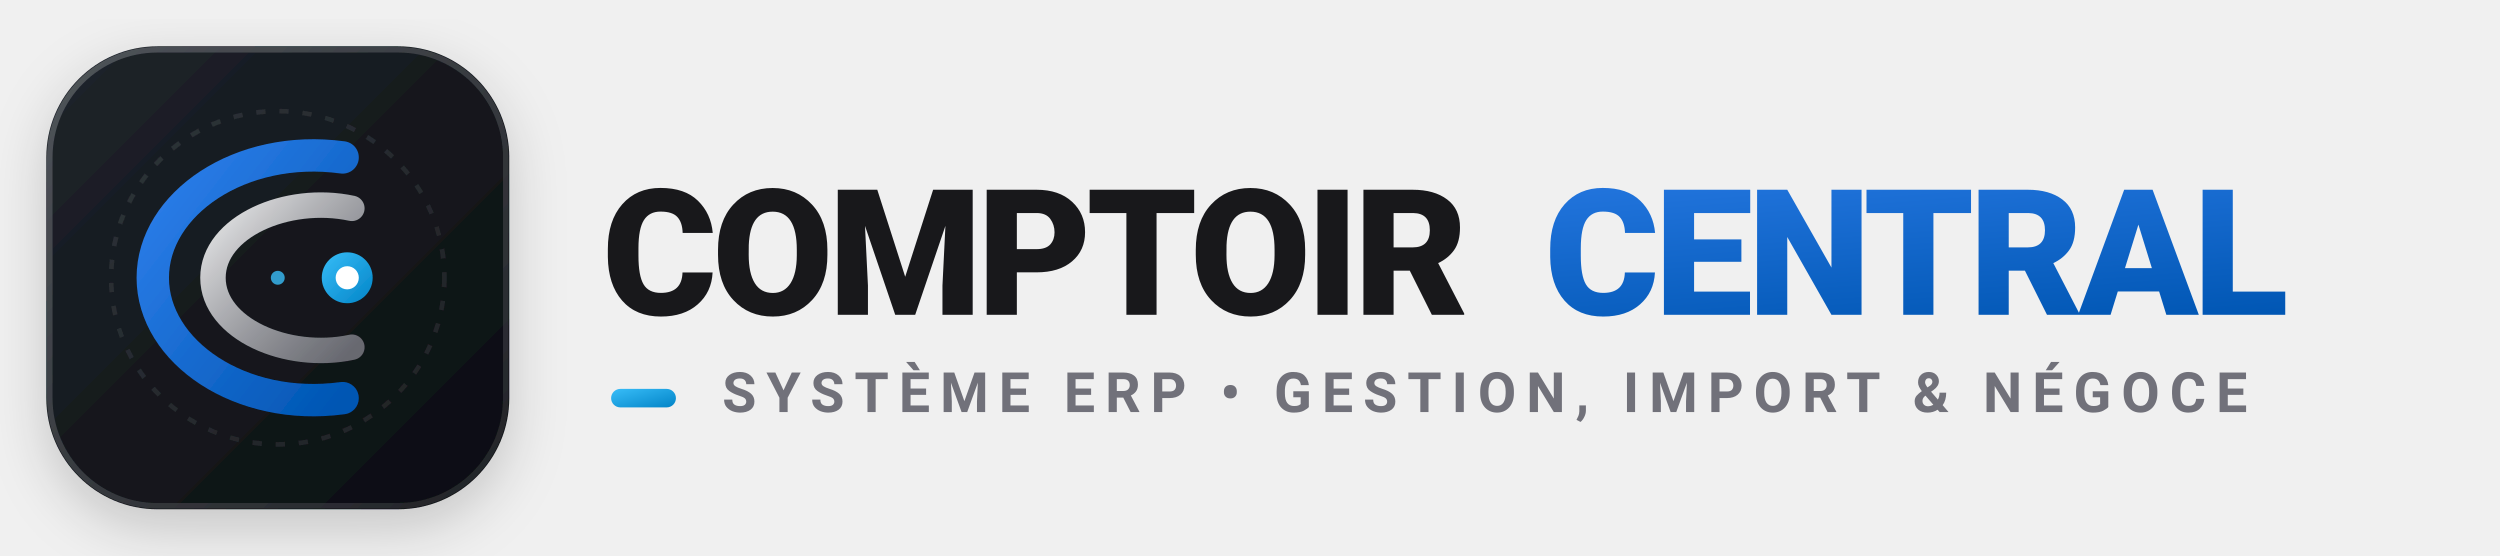
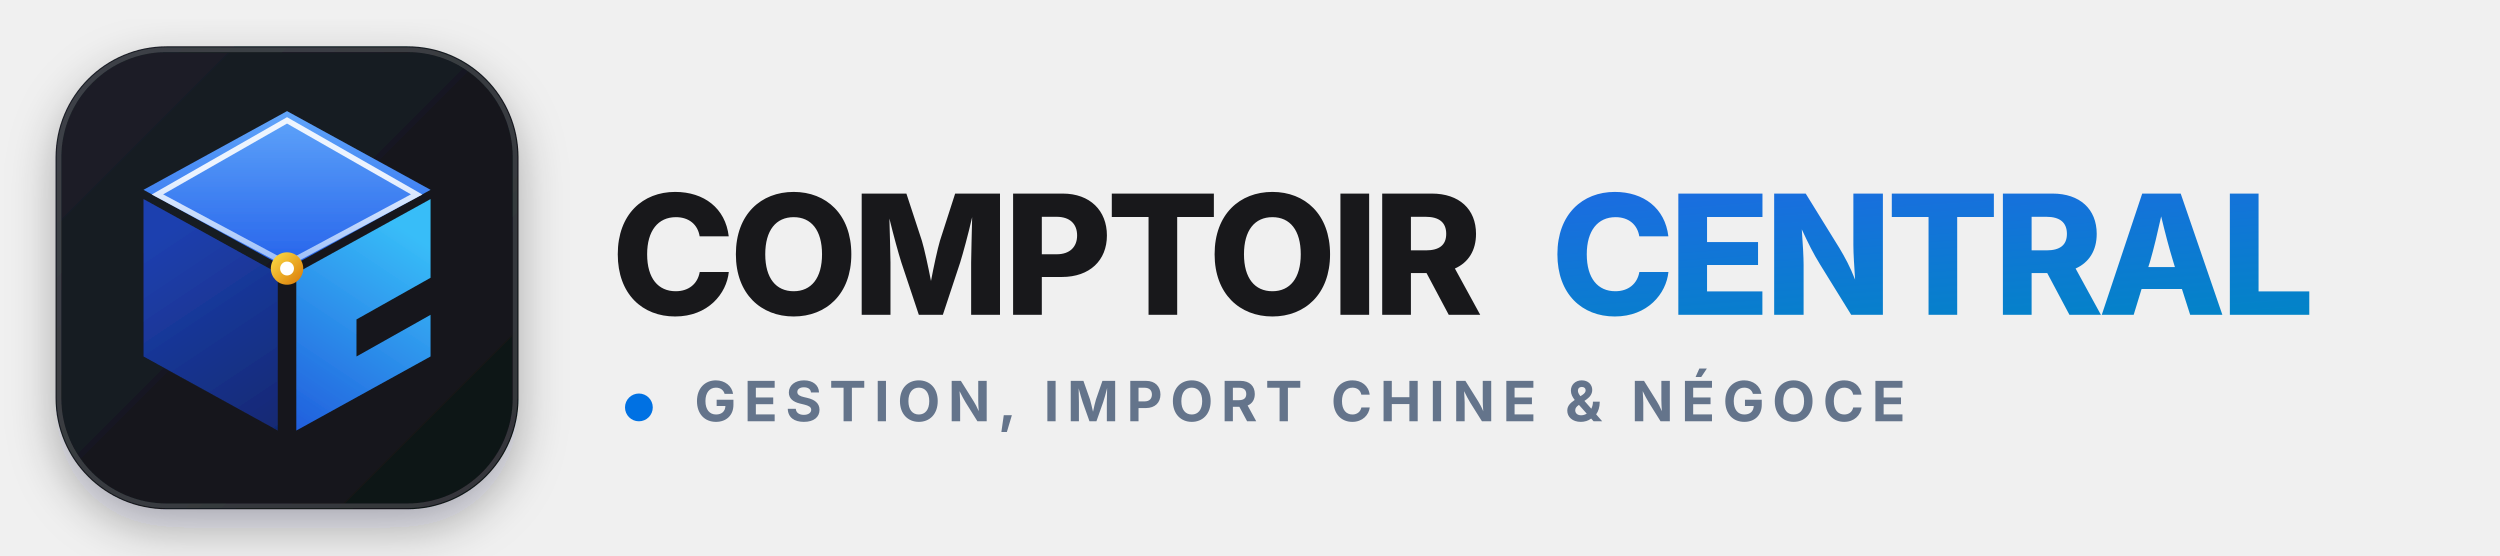
<svg xmlns="http://www.w3.org/2000/svg" viewBox="0 0 540 120" width="100%" height="100%" fill="none">
  <defs>
    <linearGradient id="monogramBg" x1="0%" y1="0%" x2="100%" y2="100%">
-       <stop offset="0%" stop-color="#1E242B" />
-       <stop offset="50%" stop-color="#14181D" />
-       <stop offset="100%" stop-color="#0B0D10" />
+       <stop offset="0%" stop-color="#1C2028" />
+       <stop offset="100%" stop-color="#0F1216" />
+     </linearGradient>
+     <linearGradient id="cmTopFacet" x1="50" y1="14" x2="50" y2="48" gradientUnits="userSpaceOnUse">
+       <stop offset="0%" stop-color="#60A5FA" />
+       <stop offset="100%" stop-color="#2563EB" />
+     </linearGradient>
+     <linearGradient id="cmLeftFacet" x1="18" y1="44" x2="50" y2="92" gradientUnits="userSpaceOnUse">
+       <stop offset="0%" stop-color="#1E40AF" />
+       <stop offset="100%" stop-color="#0F2468" />
+     </linearGradient>
+     <linearGradient id="cmRightFacet" x1="82" y1="44" x2="50" y2="92" gradientUnits="userSpaceOnUse">
+       <stop offset="0%" stop-color="#38BDF8" />
+       <stop offset="100%" stop-color="#1D4ED8" />
+     </linearGradient>
+     <linearGradient id="cmInnerEdge" x1="50" y1="28" x2="50" y2="72" gradientUnits="userSpaceOnUse">
+       <stop offset="0%" stop-color="#FFFFFF" stop-opacity="0.9" />
+       <stop offset="100%" stop-color="#93C5FD" stop-opacity="0.4" />
+     </linearGradient>
+     <linearGradient id="cmGoldAccent" x1="0" y1="0" x2="1" y2="1">
+       <stop offset="0%" stop-color="#FDE047" />
+       <stop offset="100%" stop-color="#D97706" />
    </linearGradient>
    <linearGradient id="brandBlueGrad" x1="0%" y1="0%" x2="100%" y2="100%">
-       <stop offset="0%" stop-color="#2F80ED" />
-       <stop offset="100%" stop-color="#0056B3" />
-     </linearGradient>
-     <linearGradient id="accentGlow" x1="0%" y1="0%" x2="100%" y2="100%">
-       <stop offset="0%" stop-color="#38BDF8" />
+       <stop offset="0%" stop-color="#2563EB" />
      <stop offset="100%" stop-color="#0284C7" />
    </linearGradient>
-     <linearGradient id="silverSheen" x1="0%" y1="0%" x2="100%" y2="100%">
-       <stop offset="0%" stop-color="#FFFFFF" stop-opacity="0.9" />
-       <stop offset="100%" stop-color="#A1A1AA" stop-opacity="0.6" />
-     </linearGradient>
    <filter id="subtleShadow" x="-10%" y="-10%" width="130%" height="130%" filterUnits="userSpaceOnUse">
-       <feDropShadow dx="0" dy="4" stdDeviation="6" flood-color="#000000" flood-opacity="0.18" />
+       <feDropShadow dx="0" dy="4" stdDeviation="5" flood-color="#0A0E14" flood-opacity="0.3" />
    </filter>
  </defs>
-   <g transform="translate(10, 10)" filter="url(#subtleShadow)">
+   <g transform="translate(12, 10)" filter="url(#subtleShadow)">
    <rect x="0" y="0" width="100" height="100" rx="24" fill="url(#monogramBg)" />
-     <rect x="0.75" y="0.75" width="98.5" height="98.5" rx="23.25" stroke="url(#silverSheen)" stroke-width="1.2" stroke-opacity="0.25" fill="none" />
-     <circle cx="50" cy="50" r="36" stroke="rgba(255, 255, 255, 0.08)" stroke-width="1" stroke-dasharray="2 3" />
-     <path d="M 64 24          C 42 21, 23 34, 23 50          C 23 66, 42 79, 64 76" stroke="url(#brandBlueGrad)" stroke-width="7" stroke-linecap="round" fill="none" />
-     <path d="M 66 35          C 52 32, 36 39, 36 50          C 36 61, 52 68, 66 65" stroke="url(#silverSheen)" stroke-width="5.5" stroke-linecap="round" fill="none" />
-     <circle cx="65" cy="50" r="5.5" fill="url(#accentGlow)" />
-     <circle cx="65" cy="50" r="2.5" fill="#FFFFFF" />
-     <circle cx="50" cy="50" r="1.5" fill="#38BDF8" opacity="0.8" />
+     <rect x="0.75" y="0.75" width="98.5" height="98.5" rx="23.25" stroke="#FFFFFF" stroke-width="1" stroke-opacity="0.15" fill="none" />
+     <path d="M 50 14 L 81 31 L 50 48 L 19 31 Z" fill="url(#cmTopFacet)" />
+     <path d="M 19 33 L 48 49 L 48 83 L 19 67 Z" fill="url(#cmLeftFacet)" />
+     <path d="M 52 49 L 81 33 L 81 50 L 65 59 L 65 67 L 81 58 L 81 67 L 52 83 Z" fill="url(#cmRightFacet)" />
+     <path d="M 50 16 L 78 32 L 50 47 L 22 32 Z" stroke="url(#cmInnerEdge)" stroke-width="1.2" fill="none" />
+     <circle cx="50" cy="48" r="3.5" fill="url(#cmGoldAccent)" />
+     <circle cx="50" cy="48" r="1.5" fill="#FFFFFF" />
  </g>
-   <g transform="translate(130, 24)">
-     <text x="0" y="44" font-family="-apple-system, BlinkMacSystemFont, 'Plus Jakarta Sans', 'Segoe UI', Roboto, sans-serif" font-size="38" font-weight="800" letter-spacing="-0.03em" fill="#18181B">
+   <g transform="translate(132, 24)">
+     <text x="0" y="44" font-family="-apple-system, BlinkMacSystemFont, 'Plus Jakarta Sans', sans-serif" font-size="36" font-weight="800" letter-spacing="-0.035em" fill="#18181B">
      COMPTOIR
      <tspan fill="url(#brandBlueGrad)" dx="8">CENTRAL</tspan>
    </text>
    <g transform="translate(2, 68)">
-       <rect x="0" y="-8" width="14" height="4" rx="2" fill="url(#accentGlow)" />
-       <text x="24" y="-3" font-family="-apple-system, BlinkMacSystemFont, 'Plus Jakarta Sans', 'Segoe UI', Roboto, sans-serif" font-size="12" font-weight="700" letter-spacing="0.18em" fill="#71717A">
-         SYSTÈME ERP • GESTION, IMPORT &amp; NÉGOCE
+       <circle cx="4" cy="-4" r="3" fill="#0071E3" />
+       <text x="16" y="-1" font-family="-apple-system, BlinkMacSystemFont, 'Plus Jakarta Sans', sans-serif" font-size="12" font-weight="700" letter-spacing="0.14em" fill="#64748B">
+         GESTION, IMPORT CHINE &amp; NÉGOCE
      </text>
    </g>
  </g>
</svg>
